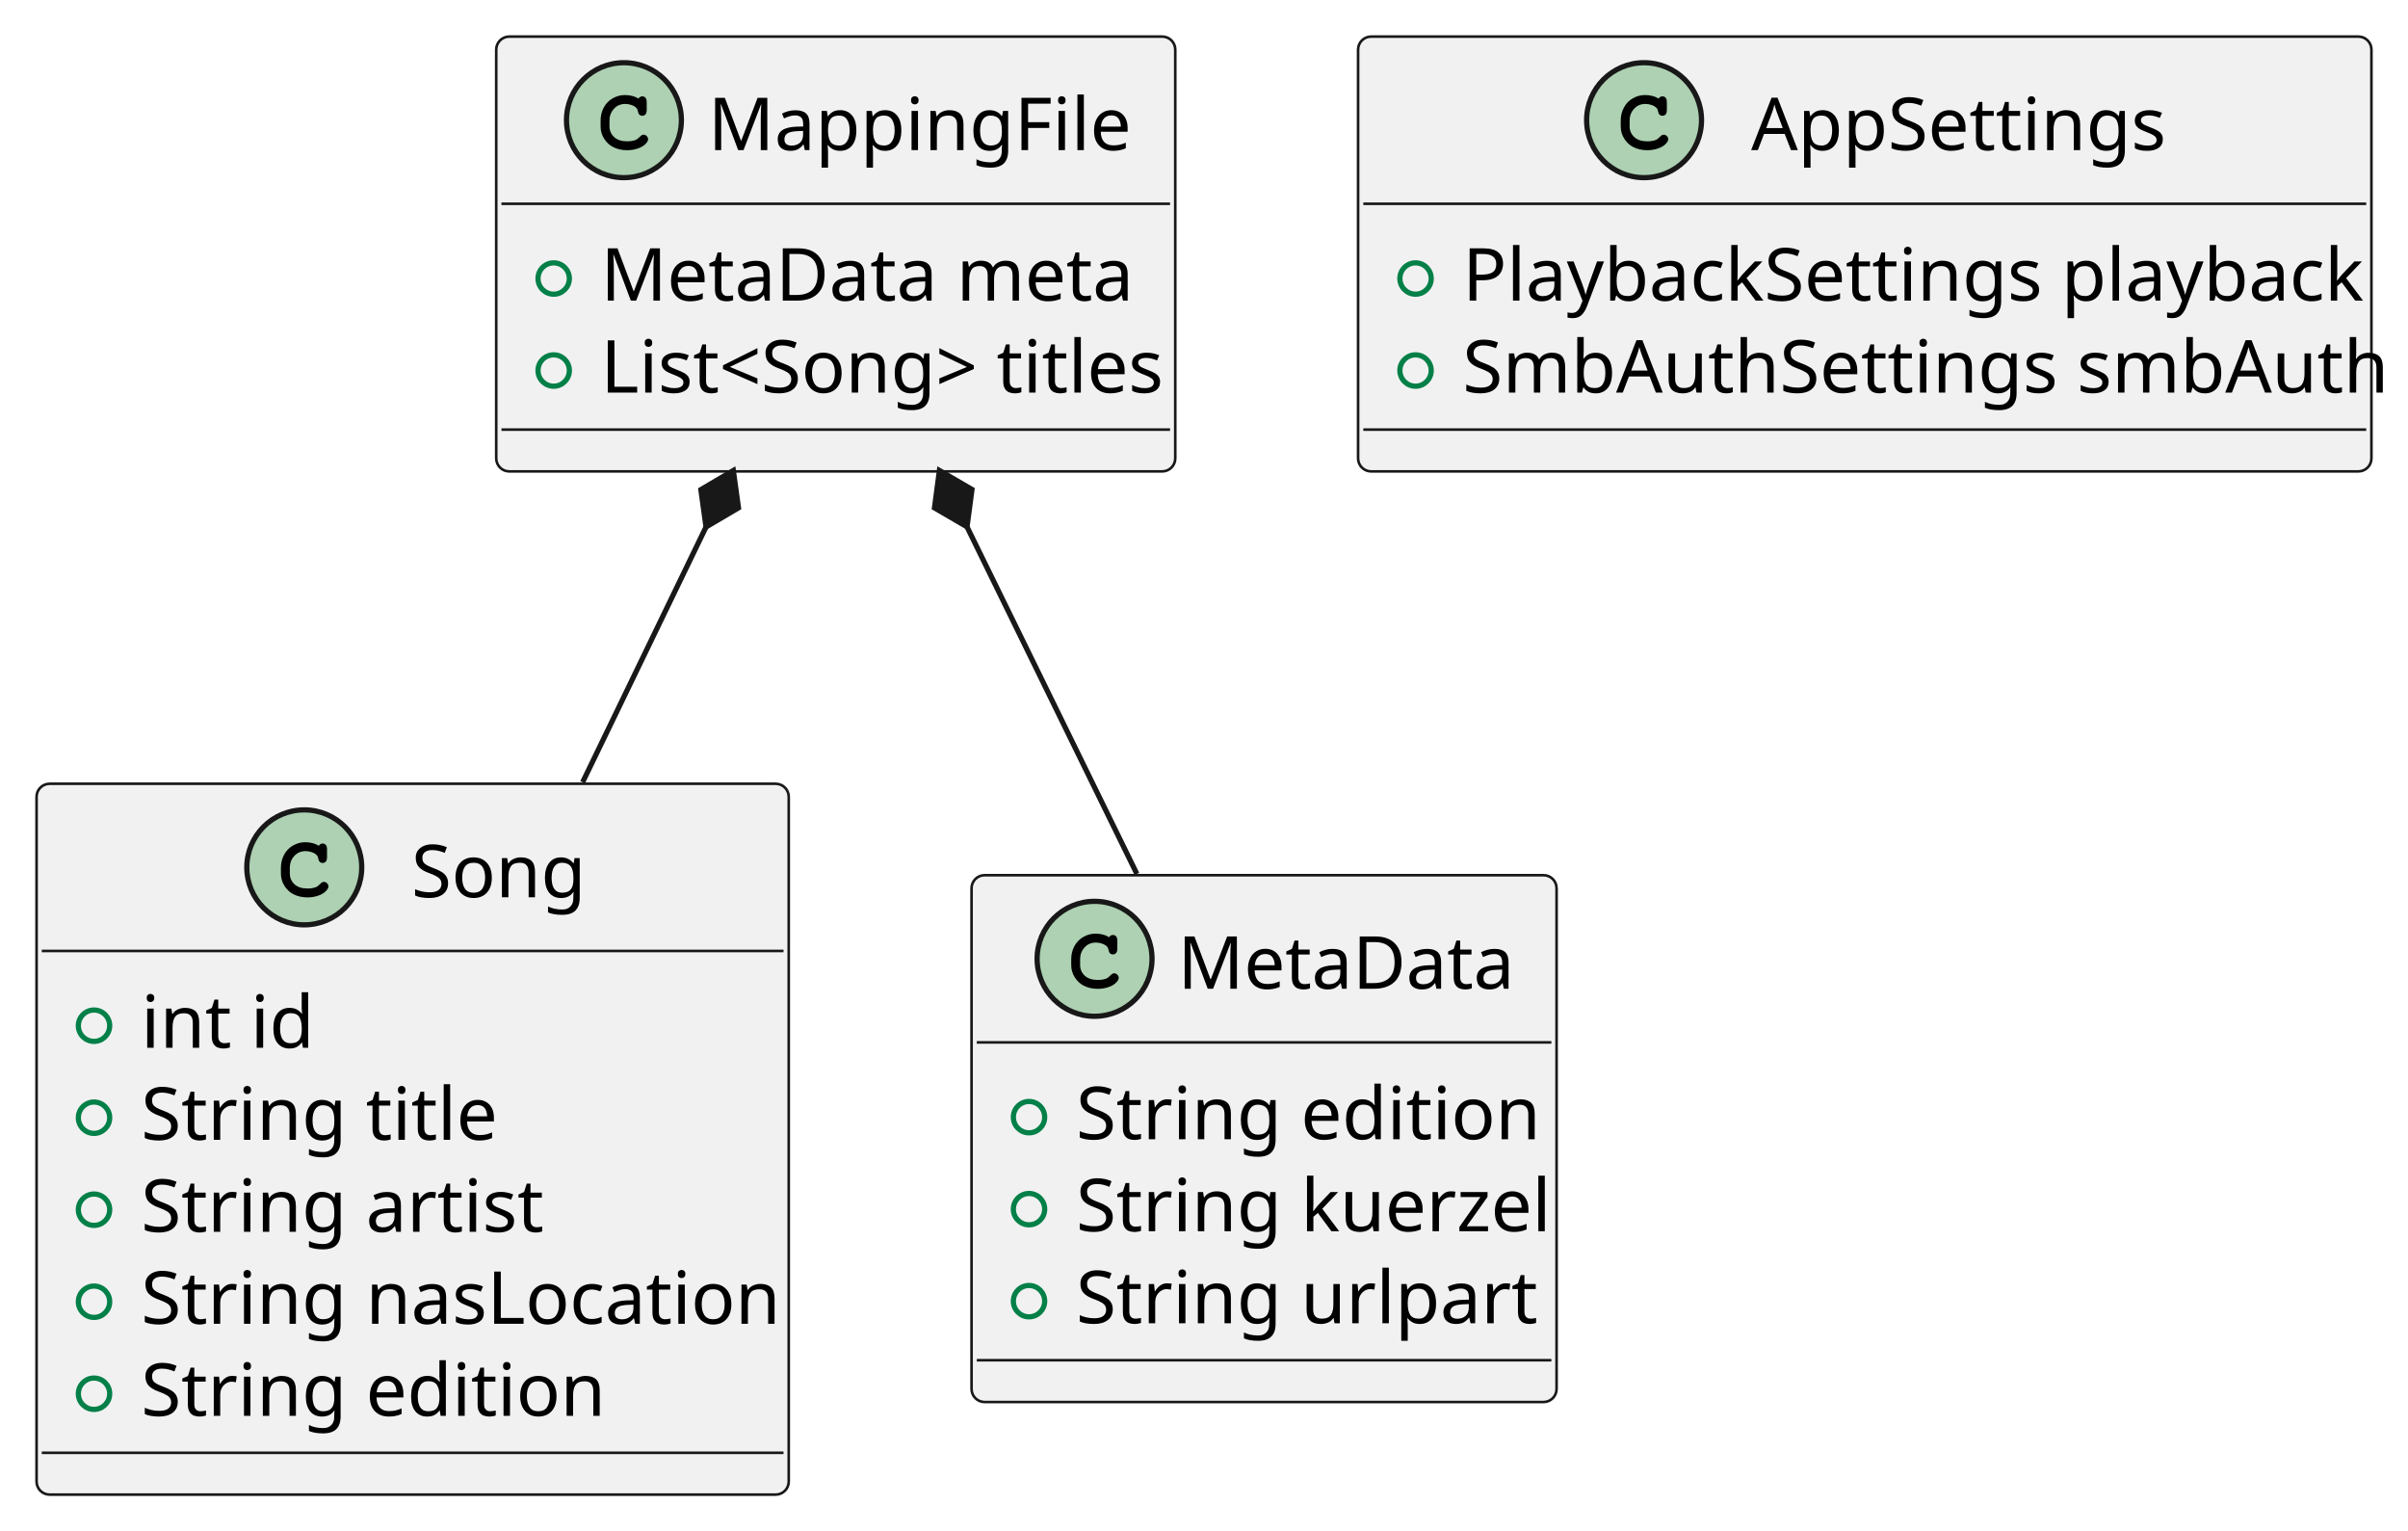
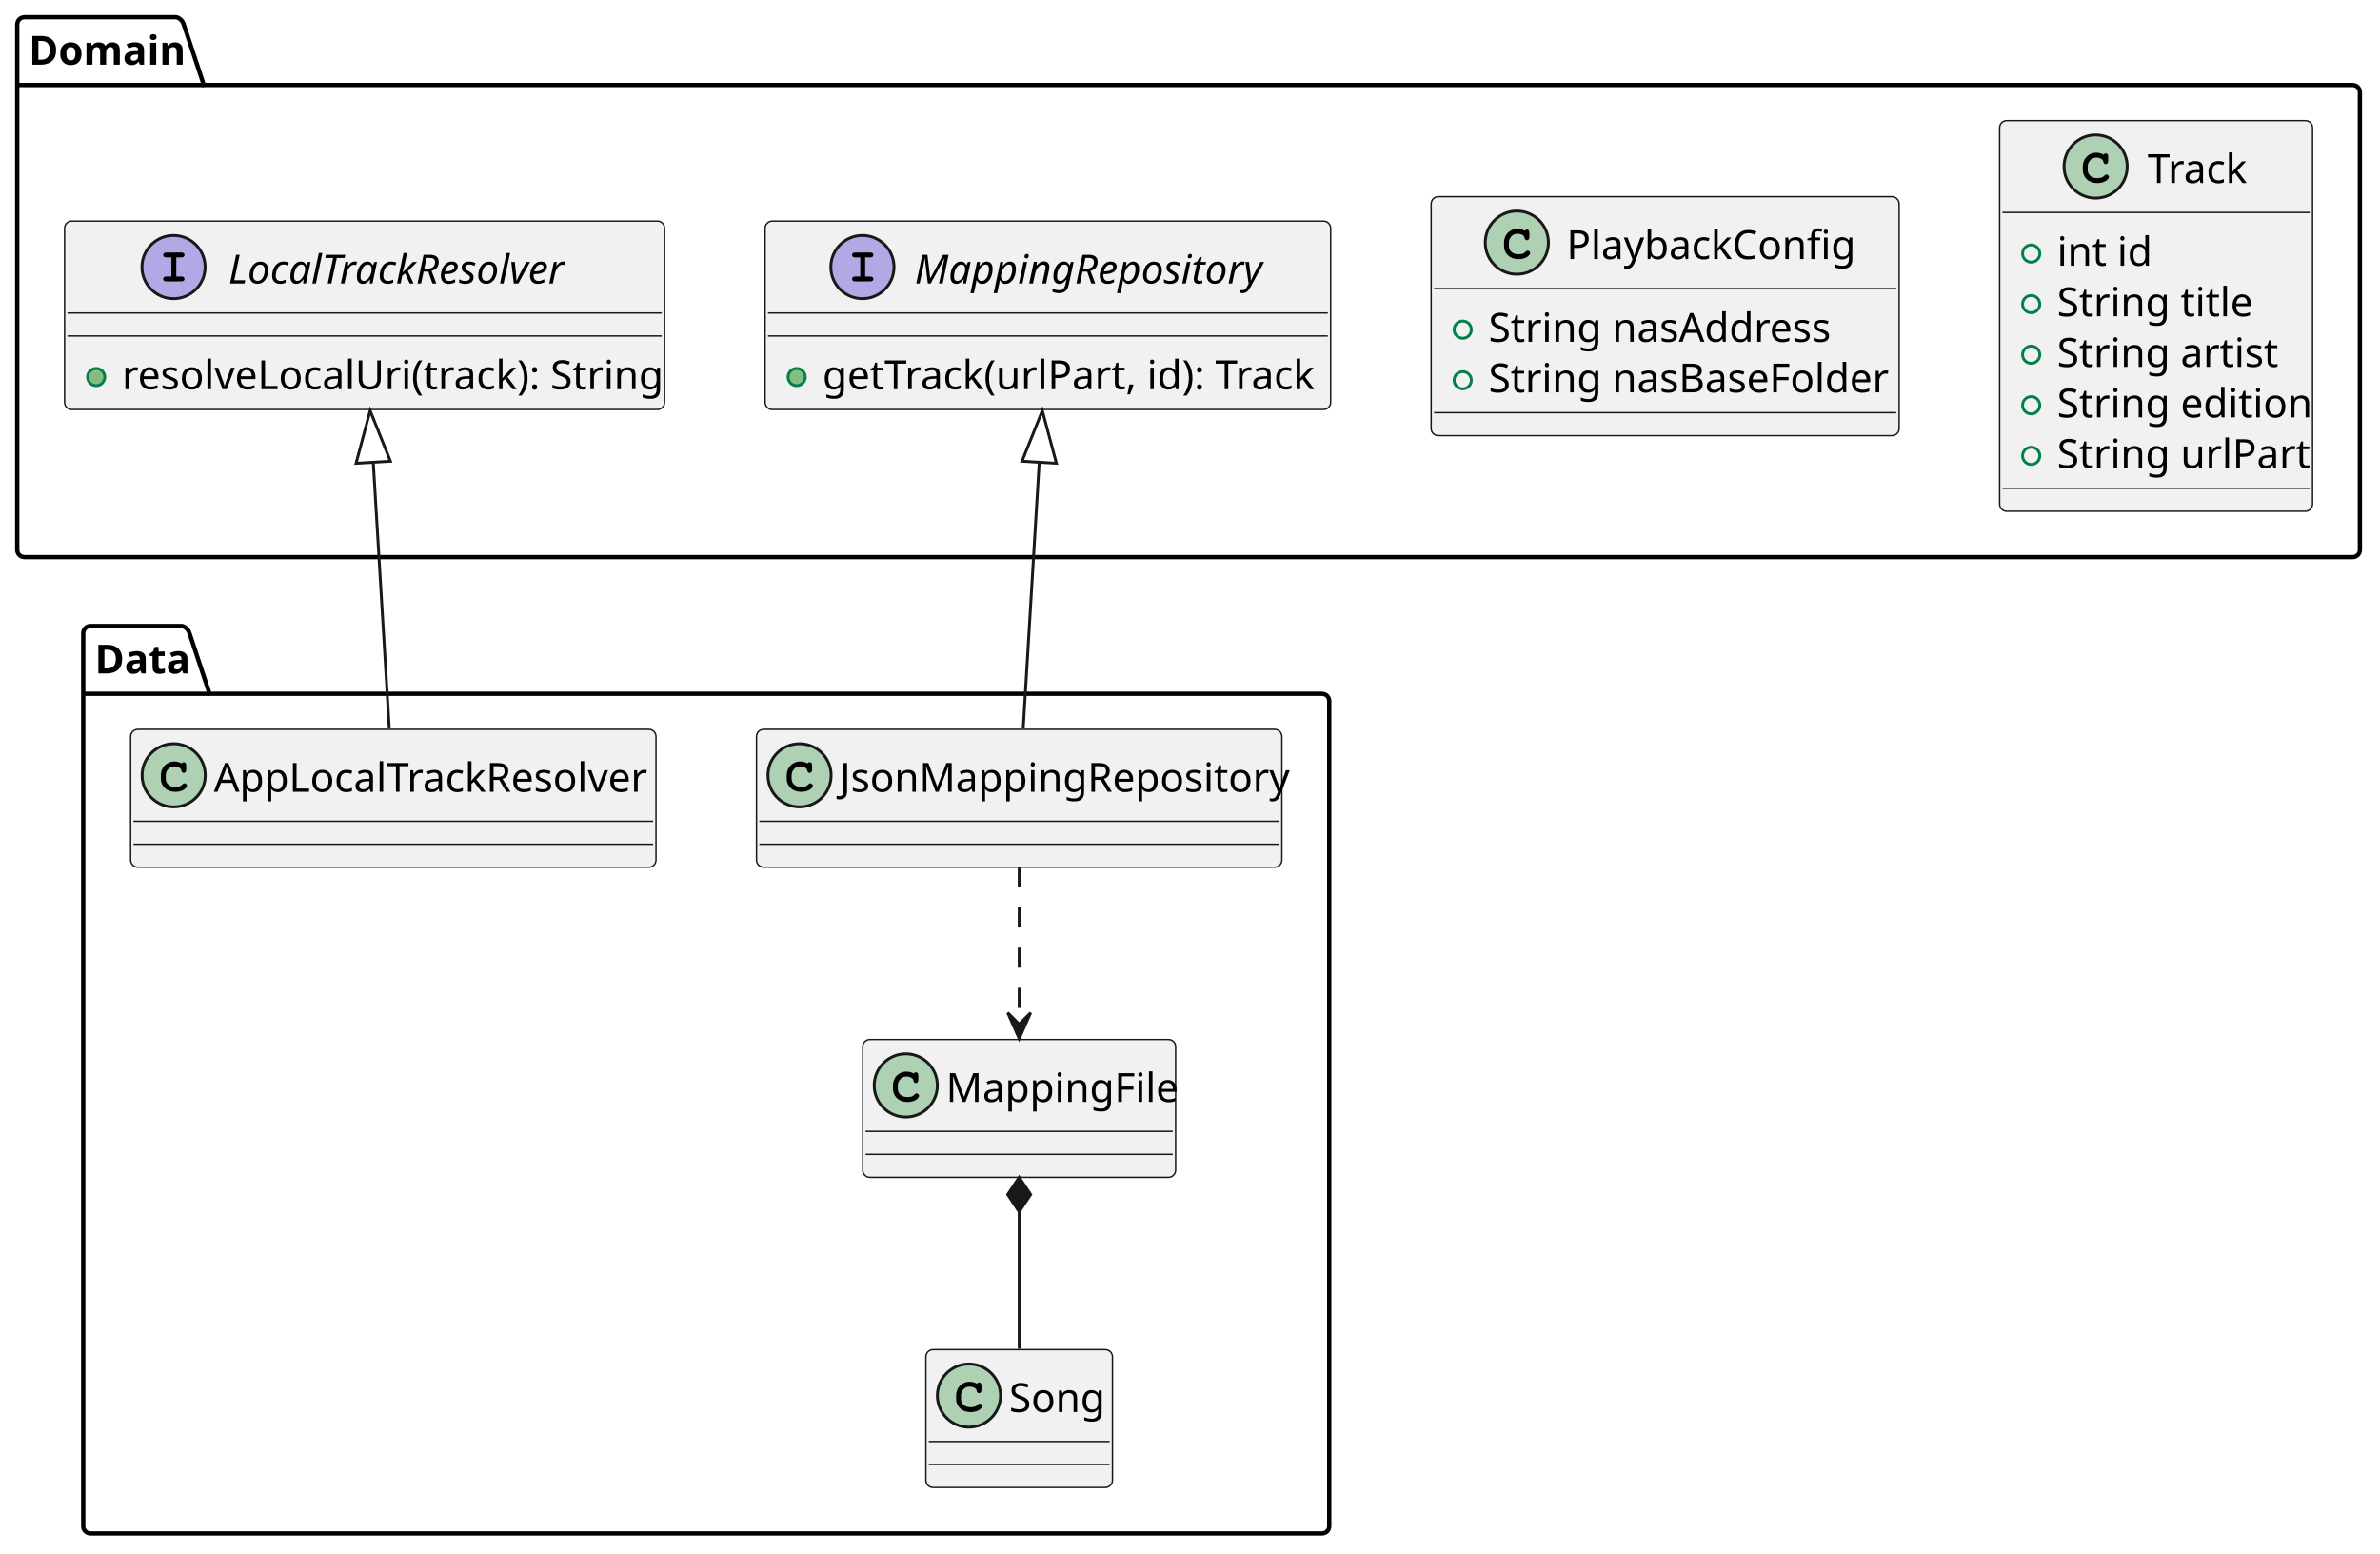
- <svg xmlns="http://www.w3.org/2000/svg" contentStyleType="text/css" height="293px" preserveAspectRatio="none" style="width:461px;height:293px;background:#FFFFFF;" version="1.1" viewBox="0 0 461 293" width="461px" zoomAndPan="magnify">
+ <svg xmlns="http://www.w3.org/2000/svg" contentStyleType="text/css" height="541px" preserveAspectRatio="none" style="width:829px;height:541px;background:#FFFFFF;" version="1.1" viewBox="0 0 829 541" width="829px" zoomAndPan="magnify">
  <defs />
  <g>
-     <g id="elem_Song">
-       <rect codeLine="1" fill="#F1F1F1" height="136.047" id="Song" rx="2.5" ry="2.5" style="stroke:#181818;stroke-width:0.5;" width="144" x="7" y="150" />
-       <ellipse cx="58.25" cy="166" fill="#ADD1B2" rx="11" ry="11" style="stroke:#181818;stroke-width:1.0;" />
-       <path d="M61.016,161.875 Q61.172,161.656 61.359,161.547 Q61.547,161.438 61.766,161.438 Q62.141,161.438 62.375,161.703 Q62.609,161.953 62.609,162.562 L62.609,164.016 Q62.609,164.625 62.375,164.891 Q62.141,165.156 61.766,165.156 Q61.422,165.156 61.219,164.953 Q61.016,164.766 60.906,164.25 Q60.859,163.891 60.672,163.703 Q60.344,163.328 59.734,163.109 Q59.125,162.891 58.5,162.891 Q57.734,162.891 57.094,163.219 Q56.469,163.547 55.969,164.297 Q55.484,165.047 55.484,166.078 L55.484,167.172 Q55.484,168.406 56.375,169.234 Q57.266,170.047 58.859,170.047 Q59.797,170.047 60.453,169.797 Q60.844,169.641 61.266,169.203 Q61.531,168.938 61.672,168.859 Q61.828,168.781 62.031,168.781 Q62.359,168.781 62.609,169.047 Q62.875,169.297 62.875,169.641 Q62.875,169.984 62.531,170.391 Q62.031,170.969 61.234,171.297 Q60.156,171.75 58.859,171.75 Q57.344,171.75 56.141,171.125 Q55.156,170.625 54.469,169.562 Q53.781,168.484 53.781,167.203 L53.781,166.047 Q53.781,164.719 54.391,163.578 Q55.016,162.422 56.109,161.812 Q57.203,161.188 58.438,161.188 Q59.172,161.188 59.812,161.359 Q60.469,161.516 61.016,161.875 Z " fill="#000000" />
-       <text fill="#000000" font-family="sans-serif" font-size="14" lengthAdjust="spacing" textLength="33" x="78.75" y="171.728">Song</text>
-       <line style="stroke:#181818;stroke-width:0.5;" x1="8" x2="150" y1="182" y2="182" />
-       <ellipse cx="18" cy="196.305" fill="none" rx="3" ry="3" style="stroke:#038048;stroke-width:1.0;" />
-       <text fill="#000000" font-family="sans-serif" font-size="14" lengthAdjust="spacing" textLength="30" x="27" y="200.533">int id</text>
-       <ellipse cx="18" cy="213.914" fill="none" rx="3" ry="3" style="stroke:#038048;stroke-width:1.0;" />
-       <text fill="#000000" font-family="sans-serif" font-size="14" lengthAdjust="spacing" textLength="63" x="27" y="218.143">String title</text>
-       <ellipse cx="18" cy="231.523" fill="none" rx="3" ry="3" style="stroke:#038048;stroke-width:1.0;" />
-       <text fill="#000000" font-family="sans-serif" font-size="14" lengthAdjust="spacing" textLength="72" x="27" y="235.752">String artist</text>
-       <ellipse cx="18" cy="249.133" fill="none" rx="3" ry="3" style="stroke:#038048;stroke-width:1.0;" />
-       <text fill="#000000" font-family="sans-serif" font-size="14" lengthAdjust="spacing" textLength="118" x="27" y="253.361">String nasLocation</text>
-       <ellipse cx="18" cy="266.742" fill="none" rx="3" ry="3" style="stroke:#038048;stroke-width:1.0;" />
-       <text fill="#000000" font-family="sans-serif" font-size="14" lengthAdjust="spacing" textLength="83" x="27" y="270.971">String edition</text>
-       <line style="stroke:#181818;stroke-width:0.5;" x1="8" x2="150" y1="278.047" y2="278.047" />
+     <g id="cluster_Domain">
+       <path d="M8.5,6 L61.5,6 A3.75,3.75 0 0 1 64,8.5 L71,29.609 L819.5,29.609 A2.5,2.5 0 0 1 822,32.109 L822,191.5 A2.5,2.5 0 0 1 819.5,194 L8.5,194 A2.5,2.5 0 0 1 6,191.5 L6,8.5 A2.5,2.5 0 0 1 8.5,6 " fill="none" style="stroke:#000000;stroke-width:1.5;" />
+       <line style="stroke:#000000;stroke-width:1.5;" x1="6" x2="71" y1="29.609" y2="29.609" />
+       <text fill="#000000" font-family="sans-serif" font-size="14" font-weight="bold" lengthAdjust="spacing" textLength="52" x="10" y="22.533">Domain</text>
+     </g>
+     <g id="cluster_Data">
+       <path d="M31.5,218 L63.5,218 A3.75,3.75 0 0 1 66,220.5 L73,241.609 L460.5,241.609 A2.5,2.5 0 0 1 463,244.109 L463,531.5 A2.5,2.5 0 0 1 460.5,534 L31.5,534 A2.5,2.5 0 0 1 29,531.5 L29,220.5 A2.5,2.5 0 0 1 31.5,218 " fill="none" style="stroke:#000000;stroke-width:1.5;" />
+       <line style="stroke:#000000;stroke-width:1.5;" x1="29" x2="73" y1="241.609" y2="241.609" />
+       <text fill="#000000" font-family="sans-serif" font-size="14" font-weight="bold" lengthAdjust="spacing" textLength="31" x="33" y="234.533">Data</text>
+     </g>
+     <g id="elem_Track">
+       <rect codeLine="2" fill="#F1F1F1" height="136.047" id="Track" rx="2.5" ry="2.5" style="stroke:#181818;stroke-width:0.5;" width="109" x="696.5" y="42" />
+       <ellipse cx="729.95" cy="58" fill="#ADD1B2" rx="11" ry="11" style="stroke:#181818;stroke-width:1.0;" />
+       <path d="M732.716,53.875 Q732.872,53.656 733.059,53.547 Q733.247,53.438 733.466,53.438 Q733.841,53.438 734.075,53.703 Q734.309,53.953 734.309,54.562 L734.309,56.016 Q734.309,56.625 734.075,56.891 Q733.841,57.156 733.466,57.156 Q733.122,57.156 732.919,56.953 Q732.716,56.766 732.606,56.25 Q732.559,55.891 732.372,55.703 Q732.044,55.328 731.434,55.109 Q730.825,54.891 730.2,54.891 Q729.434,54.891 728.794,55.219 Q728.169,55.547 727.669,56.297 Q727.184,57.047 727.184,58.078 L727.184,59.172 Q727.184,60.406 728.075,61.234 Q728.966,62.047 730.559,62.047 Q731.497,62.047 732.153,61.797 Q732.544,61.641 732.966,61.203 Q733.231,60.938 733.372,60.859 Q733.528,60.781 733.731,60.781 Q734.059,60.781 734.309,61.047 Q734.575,61.297 734.575,61.641 Q734.575,61.984 734.231,62.391 Q733.731,62.969 732.934,63.297 Q731.856,63.75 730.559,63.75 Q729.044,63.75 727.841,63.125 Q726.856,62.625 726.169,61.562 Q725.481,60.484 725.481,59.203 L725.481,58.047 Q725.481,56.719 726.091,55.578 Q726.716,54.422 727.809,53.812 Q728.903,53.188 730.138,53.188 Q730.872,53.188 731.513,53.359 Q732.169,53.516 732.716,53.875 Z " fill="#000000" />
+       <text fill="#000000" font-family="sans-serif" font-size="14" lengthAdjust="spacing" textLength="36" x="748.05" y="63.728">Track</text>
+       <line style="stroke:#181818;stroke-width:0.5;" x1="697.5" x2="804.5" y1="74" y2="74" />
+       <ellipse cx="707.5" cy="88.305" fill="none" rx="3" ry="3" style="stroke:#038048;stroke-width:1.0;" />
+       <text fill="#000000" font-family="sans-serif" font-size="14" lengthAdjust="spacing" textLength="30" x="716.5" y="92.533">int id</text>
+       <ellipse cx="707.5" cy="105.914" fill="none" rx="3" ry="3" style="stroke:#038048;stroke-width:1.0;" />
+       <text fill="#000000" font-family="sans-serif" font-size="14" lengthAdjust="spacing" textLength="63" x="716.5" y="110.143">String title</text>
+       <ellipse cx="707.5" cy="123.523" fill="none" rx="3" ry="3" style="stroke:#038048;stroke-width:1.0;" />
+       <text fill="#000000" font-family="sans-serif" font-size="14" lengthAdjust="spacing" textLength="72" x="716.5" y="127.752">String artist</text>
+       <ellipse cx="707.5" cy="141.133" fill="none" rx="3" ry="3" style="stroke:#038048;stroke-width:1.0;" />
+       <text fill="#000000" font-family="sans-serif" font-size="14" lengthAdjust="spacing" textLength="83" x="716.5" y="145.361">String edition</text>
+       <ellipse cx="707.5" cy="158.742" fill="none" rx="3" ry="3" style="stroke:#038048;stroke-width:1.0;" />
+       <text fill="#000000" font-family="sans-serif" font-size="14" lengthAdjust="spacing" textLength="83" x="716.5" y="162.971">String urlPart</text>
+       <line style="stroke:#181818;stroke-width:0.5;" x1="697.5" x2="804.5" y1="170.047" y2="170.047" />
+     </g>
+     <g id="elem_PlaybackConfig">
+       <rect codeLine="10" fill="#F1F1F1" height="83.219" id="PlaybackConfig" rx="2.5" ry="2.5" style="stroke:#181818;stroke-width:0.5;" width="163" x="498.5" y="68.5" />
+       <ellipse cx="528.35" cy="84.5" fill="#ADD1B2" rx="11" ry="11" style="stroke:#181818;stroke-width:1.0;" />
+       <path d="M531.116,80.375 Q531.272,80.156 531.459,80.047 Q531.647,79.938 531.866,79.938 Q532.241,79.938 532.475,80.203 Q532.709,80.453 532.709,81.062 L532.709,82.516 Q532.709,83.125 532.475,83.391 Q532.241,83.656 531.866,83.656 Q531.522,83.656 531.319,83.453 Q531.116,83.266 531.006,82.75 Q530.959,82.391 530.772,82.203 Q530.444,81.828 529.834,81.609 Q529.225,81.391 528.6,81.391 Q527.834,81.391 527.194,81.719 Q526.569,82.047 526.069,82.797 Q525.584,83.547 525.584,84.578 L525.584,85.672 Q525.584,86.906 526.475,87.734 Q527.366,88.547 528.959,88.547 Q529.897,88.547 530.553,88.297 Q530.944,88.141 531.366,87.703 Q531.631,87.438 531.772,87.359 Q531.928,87.281 532.131,87.281 Q532.459,87.281 532.709,87.547 Q532.975,87.797 532.975,88.141 Q532.975,88.484 532.631,88.891 Q532.131,89.469 531.334,89.797 Q530.256,90.25 528.959,90.25 Q527.444,90.25 526.241,89.625 Q525.256,89.125 524.569,88.062 Q523.881,86.984 523.881,85.703 L523.881,84.547 Q523.881,83.219 524.491,82.078 Q525.116,80.922 526.209,80.312 Q527.303,79.688 528.538,79.688 Q529.272,79.688 529.913,79.859 Q530.569,80.016 531.116,80.375 Z " fill="#000000" />
+       <text fill="#000000" font-family="sans-serif" font-size="14" lengthAdjust="spacing" textLength="98" x="545.65" y="90.228">PlaybackConfig</text>
+       <line style="stroke:#181818;stroke-width:0.5;" x1="499.5" x2="660.5" y1="100.5" y2="100.5" />
+       <ellipse cx="509.5" cy="114.805" fill="none" rx="3" ry="3" style="stroke:#038048;stroke-width:1.0;" />
+       <text fill="#000000" font-family="sans-serif" font-size="14" lengthAdjust="spacing" textLength="116" x="518.5" y="119.033">String nasAddress</text>
+       <ellipse cx="509.5" cy="132.414" fill="none" rx="3" ry="3" style="stroke:#038048;stroke-width:1.0;" />
+       <text fill="#000000" font-family="sans-serif" font-size="14" lengthAdjust="spacing" textLength="137" x="518.5" y="136.643">String nasBaseFolder</text>
+       <line style="stroke:#181818;stroke-width:0.5;" x1="499.5" x2="660.5" y1="143.719" y2="143.719" />
+     </g>
+     <g id="elem_MappingRepository">
+       <rect codeLine="15" fill="#F1F1F1" height="65.609" id="MappingRepository" rx="2.5" ry="2.5" style="stroke:#181818;stroke-width:0.5;" width="197" x="266.5" y="77" />
+       <ellipse cx="300.4" cy="93" fill="#B4A7E5" rx="11" ry="11" style="stroke:#181818;stroke-width:1.0;" />
+       <path d="M301.353,89.641 L301.353,96.297 L303.072,96.297 Q303.681,96.297 303.947,96.531 Q304.212,96.766 304.212,97.156 Q304.212,97.531 303.947,97.766 Q303.681,98 303.072,98 L297.931,98 Q297.322,98 297.056,97.766 Q296.791,97.531 296.791,97.141 Q296.791,96.766 297.056,96.531 Q297.322,96.297 297.931,96.297 L299.65,96.297 L299.65,89.641 L297.931,89.641 Q297.322,89.641 297.056,89.406 Q296.791,89.172 296.791,88.781 Q296.791,88.406 297.056,88.172 Q297.322,87.938 297.931,87.938 L303.072,87.938 Q303.681,87.938 303.947,88.172 Q304.212,88.406 304.212,88.781 Q304.212,89.172 303.947,89.406 Q303.681,89.641 303.072,89.641 L301.353,89.641 Z " fill="#000000" />
+       <text fill="#000000" font-family="sans-serif" font-size="14" font-style="italic" lengthAdjust="spacing" textLength="123" x="318.6" y="98.728">MappingRepository</text>
+       <line style="stroke:#181818;stroke-width:0.5;" x1="267.5" x2="462.5" y1="109" y2="109" />
+       <line style="stroke:#181818;stroke-width:0.5;" x1="267.5" x2="462.5" y1="117" y2="117" />
+       <ellipse cx="277.5" cy="131.305" fill="#84BE84" rx="3" ry="3" style="stroke:#038048;stroke-width:1.0;" />
+       <text fill="#000000" font-family="sans-serif" font-size="14" lengthAdjust="spacing" textLength="171" x="286.5" y="135.533">getTrack(urlPart, id): Track</text>
+     </g>
+     <g id="elem_LocalTrackResolver">
+       <rect codeLine="19" fill="#F1F1F1" height="65.609" id="LocalTrackResolver" rx="2.5" ry="2.5" style="stroke:#181818;stroke-width:0.5;" width="209" x="22.5" y="77" />
+       <ellipse cx="60.45" cy="93" fill="#B4A7E5" rx="11" ry="11" style="stroke:#181818;stroke-width:1.0;" />
+       <path d="M61.403,89.641 L61.403,96.297 L63.122,96.297 Q63.731,96.297 63.997,96.531 Q64.263,96.766 64.263,97.156 Q64.263,97.531 63.997,97.766 Q63.731,98 63.122,98 L57.981,98 Q57.372,98 57.106,97.766 Q56.841,97.531 56.841,97.141 Q56.841,96.766 57.106,96.531 Q57.372,96.297 57.981,96.297 L59.7,96.297 L59.7,89.641 L57.981,89.641 Q57.372,89.641 57.106,89.406 Q56.841,89.172 56.841,88.781 Q56.841,88.406 57.106,88.172 Q57.372,87.938 57.981,87.938 L63.122,87.938 Q63.731,87.938 63.997,88.172 Q64.263,88.406 64.263,88.781 Q64.263,89.172 63.997,89.406 Q63.731,89.641 63.122,89.641 L61.403,89.641 Z " fill="#000000" />
+       <text fill="#000000" font-family="sans-serif" font-size="14" font-style="italic" lengthAdjust="spacing" textLength="126" x="79.55" y="98.728">LocalTrackResolver</text>
+       <line style="stroke:#181818;stroke-width:0.5;" x1="23.5" x2="230.5" y1="109" y2="109" />
+       <line style="stroke:#181818;stroke-width:0.5;" x1="23.5" x2="230.5" y1="117" y2="117" />
+       <ellipse cx="33.5" cy="131.305" fill="#84BE84" rx="3" ry="3" style="stroke:#038048;stroke-width:1.0;" />
+       <text fill="#000000" font-family="sans-serif" font-size="14" lengthAdjust="spacing" textLength="183" x="42.5" y="135.533">resolveLocalUri(track): String</text>
+     </g>
+     <g id="elem_JsonMappingRepository">
+       <rect codeLine="25" fill="#F1F1F1" height="48" id="JsonMappingRepository" rx="2.5" ry="2.5" style="stroke:#181818;stroke-width:0.5;" width="183" x="263.5" y="254" />
+       <ellipse cx="278.5" cy="270" fill="#ADD1B2" rx="11" ry="11" style="stroke:#181818;stroke-width:1.0;" />
+       <path d="M281.266,265.875 Q281.422,265.656 281.609,265.547 Q281.797,265.438 282.016,265.438 Q282.391,265.438 282.625,265.703 Q282.859,265.953 282.859,266.562 L282.859,268.016 Q282.859,268.625 282.625,268.891 Q282.391,269.156 282.016,269.156 Q281.672,269.156 281.469,268.953 Q281.266,268.766 281.156,268.25 Q281.109,267.891 280.922,267.703 Q280.594,267.328 279.984,267.109 Q279.375,266.891 278.75,266.891 Q277.984,266.891 277.344,267.219 Q276.719,267.547 276.219,268.297 Q275.734,269.047 275.734,270.078 L275.734,271.172 Q275.734,272.406 276.625,273.234 Q277.516,274.047 279.109,274.047 Q280.047,274.047 280.703,273.797 Q281.094,273.641 281.516,273.203 Q281.781,272.938 281.922,272.859 Q282.078,272.781 282.281,272.781 Q282.609,272.781 282.859,273.047 Q283.125,273.297 283.125,273.641 Q283.125,273.984 282.781,274.391 Q282.281,274.969 281.484,275.297 Q280.406,275.75 279.109,275.75 Q277.594,275.75 276.391,275.125 Q275.406,274.625 274.719,273.562 Q274.031,272.484 274.031,271.203 L274.031,270.047 Q274.031,268.719 274.641,267.578 Q275.266,266.422 276.359,265.812 Q277.453,265.188 278.688,265.188 Q279.422,265.188 280.062,265.359 Q280.719,265.516 281.266,265.875 Z " fill="#000000" />
+       <text fill="#000000" font-family="sans-serif" font-size="14" lengthAdjust="spacing" textLength="151" x="292.5" y="275.728">JsonMappingRepository</text>
+       <line style="stroke:#181818;stroke-width:0.5;" x1="264.5" x2="445.5" y1="286" y2="286" />
+       <line style="stroke:#181818;stroke-width:0.5;" x1="264.5" x2="445.5" y1="294" y2="294" />
+     </g>
+     <g id="elem_AppLocalTrackResolver">
+       <rect codeLine="26" fill="#F1F1F1" height="48" id="AppLocalTrackResolver" rx="2.5" ry="2.5" style="stroke:#181818;stroke-width:0.5;" width="183" x="45.5" y="254" />
+       <ellipse cx="60.5" cy="270" fill="#ADD1B2" rx="11" ry="11" style="stroke:#181818;stroke-width:1.0;" />
+       <path d="M63.266,265.875 Q63.422,265.656 63.609,265.547 Q63.797,265.438 64.016,265.438 Q64.391,265.438 64.625,265.703 Q64.859,265.953 64.859,266.562 L64.859,268.016 Q64.859,268.625 64.625,268.891 Q64.391,269.156 64.016,269.156 Q63.672,269.156 63.469,268.953 Q63.266,268.766 63.156,268.25 Q63.109,267.891 62.922,267.703 Q62.594,267.328 61.984,267.109 Q61.375,266.891 60.75,266.891 Q59.984,266.891 59.344,267.219 Q58.719,267.547 58.219,268.297 Q57.734,269.047 57.734,270.078 L57.734,271.172 Q57.734,272.406 58.625,273.234 Q59.516,274.047 61.109,274.047 Q62.047,274.047 62.703,273.797 Q63.094,273.641 63.516,273.203 Q63.781,272.938 63.922,272.859 Q64.078,272.781 64.281,272.781 Q64.609,272.781 64.859,273.047 Q65.125,273.297 65.125,273.641 Q65.125,273.984 64.781,274.391 Q64.281,274.969 63.484,275.297 Q62.406,275.75 61.109,275.75 Q59.594,275.75 58.391,275.125 Q57.406,274.625 56.719,273.562 Q56.031,272.484 56.031,271.203 L56.031,270.047 Q56.031,268.719 56.641,267.578 Q57.266,266.422 58.359,265.812 Q59.453,265.188 60.688,265.188 Q61.422,265.188 62.062,265.359 Q62.719,265.516 63.266,265.875 Z " fill="#000000" />
+       <text fill="#000000" font-family="sans-serif" font-size="14" lengthAdjust="spacing" textLength="151" x="74.5" y="275.728">AppLocalTrackResolver</text>
+       <line style="stroke:#181818;stroke-width:0.5;" x1="46.5" x2="227.5" y1="286" y2="286" />
+       <line style="stroke:#181818;stroke-width:0.5;" x1="46.5" x2="227.5" y1="294" y2="294" />
    </g>
    <g id="elem_MappingFile">
-       <rect codeLine="9" fill="#F1F1F1" height="83.219" id="MappingFile" rx="2.5" ry="2.5" style="stroke:#181818;stroke-width:0.5;" width="130" x="95" y="7" />
-       <ellipse cx="119.45" cy="23" fill="#ADD1B2" rx="11" ry="11" style="stroke:#181818;stroke-width:1.0;" />
-       <path d="M122.216,18.875 Q122.372,18.656 122.559,18.547 Q122.747,18.438 122.966,18.438 Q123.341,18.438 123.575,18.703 Q123.809,18.953 123.809,19.562 L123.809,21.016 Q123.809,21.625 123.575,21.891 Q123.341,22.156 122.966,22.156 Q122.622,22.156 122.419,21.953 Q122.216,21.766 122.106,21.25 Q122.059,20.891 121.872,20.703 Q121.544,20.328 120.934,20.109 Q120.325,19.891 119.7,19.891 Q118.934,19.891 118.294,20.219 Q117.669,20.547 117.169,21.297 Q116.684,22.047 116.684,23.078 L116.684,24.172 Q116.684,25.406 117.575,26.234 Q118.466,27.047 120.059,27.047 Q120.997,27.047 121.653,26.797 Q122.044,26.641 122.466,26.203 Q122.731,25.938 122.872,25.859 Q123.028,25.781 123.231,25.781 Q123.559,25.781 123.809,26.047 Q124.075,26.297 124.075,26.641 Q124.075,26.984 123.731,27.391 Q123.231,27.969 122.434,28.297 Q121.356,28.75 120.059,28.75 Q118.544,28.75 117.341,28.125 Q116.356,27.625 115.669,26.562 Q114.981,25.484 114.981,24.203 L114.981,23.047 Q114.981,21.719 115.591,20.578 Q116.216,19.422 117.309,18.812 Q118.403,18.188 119.638,18.188 Q120.372,18.188 121.013,18.359 Q121.669,18.516 122.216,18.875 Z " fill="#000000" />
-       <text fill="#000000" font-family="sans-serif" font-size="14" lengthAdjust="spacing" textLength="77" x="135.55" y="28.729">MappingFile</text>
-       <line style="stroke:#181818;stroke-width:0.5;" x1="96" x2="224" y1="39" y2="39" />
-       <ellipse cx="106" cy="53.305" fill="none" rx="3" ry="3" style="stroke:#038048;stroke-width:1.0;" />
-       <text fill="#000000" font-family="sans-serif" font-size="14" lengthAdjust="spacing" textLength="96" x="115" y="57.533">MetaData meta</text>
-       <ellipse cx="106" cy="70.914" fill="none" rx="3" ry="3" style="stroke:#038048;stroke-width:1.0;" />
-       <text fill="#000000" font-family="sans-serif" font-size="14" lengthAdjust="spacing" textLength="104" x="115" y="75.143">List&lt;Song&gt; titles</text>
-       <line style="stroke:#181818;stroke-width:0.5;" x1="96" x2="224" y1="82.219" y2="82.219" />
+       <rect codeLine="27" fill="#F1F1F1" height="48" id="MappingFile" rx="2.5" ry="2.5" style="stroke:#181818;stroke-width:0.5;" width="109" x="300.5" y="362" />
+       <ellipse cx="315.5" cy="378" fill="#ADD1B2" rx="11" ry="11" style="stroke:#181818;stroke-width:1.0;" />
+       <path d="M318.266,373.875 Q318.422,373.656 318.609,373.547 Q318.797,373.438 319.016,373.438 Q319.391,373.438 319.625,373.703 Q319.859,373.953 319.859,374.562 L319.859,376.016 Q319.859,376.625 319.625,376.891 Q319.391,377.156 319.016,377.156 Q318.672,377.156 318.469,376.953 Q318.266,376.766 318.156,376.25 Q318.109,375.891 317.922,375.703 Q317.594,375.328 316.984,375.109 Q316.375,374.891 315.75,374.891 Q314.984,374.891 314.344,375.219 Q313.719,375.547 313.219,376.297 Q312.734,377.047 312.734,378.078 L312.734,379.172 Q312.734,380.406 313.625,381.234 Q314.516,382.047 316.109,382.047 Q317.047,382.047 317.703,381.797 Q318.094,381.641 318.516,381.203 Q318.781,380.938 318.922,380.859 Q319.078,380.781 319.281,380.781 Q319.609,380.781 319.859,381.047 Q320.125,381.297 320.125,381.641 Q320.125,381.984 319.781,382.391 Q319.281,382.969 318.484,383.297 Q317.406,383.75 316.109,383.75 Q314.594,383.75 313.391,383.125 Q312.406,382.625 311.719,381.562 Q311.031,380.484 311.031,379.203 L311.031,378.047 Q311.031,376.719 311.641,375.578 Q312.266,374.422 313.359,373.812 Q314.453,373.188 315.688,373.188 Q316.422,373.188 317.062,373.359 Q317.719,373.516 318.266,373.875 Z " fill="#000000" />
+       <text fill="#000000" font-family="sans-serif" font-size="14" lengthAdjust="spacing" textLength="77" x="329.5" y="383.728">MappingFile</text>
+       <line style="stroke:#181818;stroke-width:0.5;" x1="301.5" x2="408.5" y1="394" y2="394" />
+       <line style="stroke:#181818;stroke-width:0.5;" x1="301.5" x2="408.5" y1="402" y2="402" />
    </g>
-     <g id="elem_MetaData">
-       <rect codeLine="14" fill="#F1F1F1" height="100.828" id="MetaData" rx="2.5" ry="2.5" style="stroke:#181818;stroke-width:0.5;" width="112" x="186" y="167.5" />
-       <ellipse cx="209.55" cy="183.5" fill="#ADD1B2" rx="11" ry="11" style="stroke:#181818;stroke-width:1.0;" />
-       <path d="M212.316,179.375 Q212.472,179.156 212.659,179.047 Q212.847,178.938 213.066,178.938 Q213.441,178.938 213.675,179.203 Q213.909,179.453 213.909,180.062 L213.909,181.516 Q213.909,182.125 213.675,182.391 Q213.441,182.656 213.066,182.656 Q212.722,182.656 212.519,182.453 Q212.316,182.266 212.206,181.75 Q212.159,181.391 211.972,181.203 Q211.644,180.828 211.034,180.609 Q210.425,180.391 209.8,180.391 Q209.034,180.391 208.394,180.719 Q207.769,181.047 207.269,181.797 Q206.784,182.547 206.784,183.578 L206.784,184.672 Q206.784,185.906 207.675,186.734 Q208.566,187.547 210.159,187.547 Q211.097,187.547 211.753,187.297 Q212.144,187.141 212.566,186.703 Q212.831,186.438 212.972,186.359 Q213.128,186.281 213.331,186.281 Q213.659,186.281 213.909,186.547 Q214.175,186.797 214.175,187.141 Q214.175,187.484 213.831,187.891 Q213.331,188.469 212.534,188.797 Q211.456,189.25 210.159,189.25 Q208.644,189.25 207.441,188.625 Q206.456,188.125 205.769,187.062 Q205.081,185.984 205.081,184.703 L205.081,183.547 Q205.081,182.219 205.691,181.078 Q206.316,179.922 207.409,179.312 Q208.503,178.688 209.738,178.688 Q210.472,178.688 211.113,178.859 Q211.769,179.016 212.316,179.375 Z " fill="#000000" />
-       <text fill="#000000" font-family="sans-serif" font-size="14" lengthAdjust="spacing" textLength="61" x="225.45" y="189.228">MetaData</text>
-       <line style="stroke:#181818;stroke-width:0.5;" x1="187" x2="297" y1="199.5" y2="199.5" />
-       <ellipse cx="197" cy="213.805" fill="none" rx="3" ry="3" style="stroke:#038048;stroke-width:1.0;" />
-       <text fill="#000000" font-family="sans-serif" font-size="14" lengthAdjust="spacing" textLength="83" x="206" y="218.033">String edition</text>
-       <ellipse cx="197" cy="231.414" fill="none" rx="3" ry="3" style="stroke:#038048;stroke-width:1.0;" />
-       <text fill="#000000" font-family="sans-serif" font-size="14" lengthAdjust="spacing" textLength="86" x="206" y="235.643">String kuerzel</text>
-       <ellipse cx="197" cy="249.023" fill="none" rx="3" ry="3" style="stroke:#038048;stroke-width:1.0;" />
-       <text fill="#000000" font-family="sans-serif" font-size="14" lengthAdjust="spacing" textLength="82" x="206" y="253.252">String urlpart</text>
-       <line style="stroke:#181818;stroke-width:0.5;" x1="187" x2="297" y1="260.328" y2="260.328" />
+     <g id="elem_Song">
+       <rect codeLine="28" fill="#F1F1F1" height="48" id="Song" rx="2.5" ry="2.5" style="stroke:#181818;stroke-width:0.5;" width="65" x="322.5" y="470" />
+       <ellipse cx="337.5" cy="486" fill="#ADD1B2" rx="11" ry="11" style="stroke:#181818;stroke-width:1.0;" />
+       <path d="M340.266,481.875 Q340.422,481.656 340.609,481.547 Q340.797,481.438 341.016,481.438 Q341.391,481.438 341.625,481.703 Q341.859,481.953 341.859,482.562 L341.859,484.016 Q341.859,484.625 341.625,484.891 Q341.391,485.156 341.016,485.156 Q340.672,485.156 340.469,484.953 Q340.266,484.766 340.156,484.25 Q340.109,483.891 339.922,483.703 Q339.594,483.328 338.984,483.109 Q338.375,482.891 337.75,482.891 Q336.984,482.891 336.344,483.219 Q335.719,483.547 335.219,484.297 Q334.734,485.047 334.734,486.078 L334.734,487.172 Q334.734,488.406 335.625,489.234 Q336.516,490.047 338.109,490.047 Q339.047,490.047 339.703,489.797 Q340.094,489.641 340.516,489.203 Q340.781,488.938 340.922,488.859 Q341.078,488.781 341.281,488.781 Q341.609,488.781 341.859,489.047 Q342.125,489.297 342.125,489.641 Q342.125,489.984 341.781,490.391 Q341.281,490.969 340.484,491.297 Q339.406,491.75 338.109,491.75 Q336.594,491.75 335.391,491.125 Q334.406,490.625 333.719,489.562 Q333.031,488.484 333.031,487.203 L333.031,486.047 Q333.031,484.719 333.641,483.578 Q334.266,482.422 335.359,481.812 Q336.453,481.188 337.688,481.188 Q338.422,481.188 339.062,481.359 Q339.719,481.516 340.266,481.875 Z " fill="#000000" />
+       <text fill="#000000" font-family="sans-serif" font-size="14" lengthAdjust="spacing" textLength="33" x="351.5" y="491.728">Song</text>
+       <line style="stroke:#181818;stroke-width:0.5;" x1="323.5" x2="386.5" y1="502" y2="502" />
+       <line style="stroke:#181818;stroke-width:0.5;" x1="323.5" x2="386.5" y1="510" y2="510" />
    </g>
-     <g id="elem_AppSettings">
-       <rect codeLine="20" fill="#F1F1F1" height="83.219" id="AppSettings" rx="2.5" ry="2.5" style="stroke:#181818;stroke-width:0.5;" width="194" x="260" y="7" />
-       <ellipse cx="314.75" cy="23" fill="#ADD1B2" rx="11" ry="11" style="stroke:#181818;stroke-width:1.0;" />
-       <path d="M317.516,18.875 Q317.672,18.656 317.859,18.547 Q318.047,18.438 318.266,18.438 Q318.641,18.438 318.875,18.703 Q319.109,18.953 319.109,19.562 L319.109,21.016 Q319.109,21.625 318.875,21.891 Q318.641,22.156 318.266,22.156 Q317.922,22.156 317.719,21.953 Q317.516,21.766 317.406,21.25 Q317.359,20.891 317.172,20.703 Q316.844,20.328 316.234,20.109 Q315.625,19.891 315,19.891 Q314.234,19.891 313.594,20.219 Q312.969,20.547 312.469,21.297 Q311.984,22.047 311.984,23.078 L311.984,24.172 Q311.984,25.406 312.875,26.234 Q313.766,27.047 315.359,27.047 Q316.297,27.047 316.953,26.797 Q317.344,26.641 317.766,26.203 Q318.031,25.938 318.172,25.859 Q318.328,25.781 318.531,25.781 Q318.859,25.781 319.109,26.047 Q319.375,26.297 319.375,26.641 Q319.375,26.984 319.031,27.391 Q318.531,27.969 317.734,28.297 Q316.656,28.75 315.359,28.75 Q313.844,28.75 312.641,28.125 Q311.656,27.625 310.969,26.562 Q310.281,25.484 310.281,24.203 L310.281,23.047 Q310.281,21.719 310.891,20.578 Q311.516,19.422 312.609,18.812 Q313.703,18.188 314.938,18.188 Q315.672,18.188 316.312,18.359 Q316.969,18.516 317.516,18.875 Z " fill="#000000" />
-       <text fill="#000000" font-family="sans-serif" font-size="14" lengthAdjust="spacing" textLength="76" x="335.25" y="28.729">AppSettings</text>
-       <line style="stroke:#181818;stroke-width:0.5;" x1="261" x2="453" y1="39" y2="39" />
-       <ellipse cx="271" cy="53.305" fill="none" rx="3" ry="3" style="stroke:#038048;stroke-width:1.0;" />
-       <text fill="#000000" font-family="sans-serif" font-size="14" lengthAdjust="spacing" textLength="168" x="280" y="57.533">PlaybackSettings playback</text>
-       <ellipse cx="271" cy="70.914" fill="none" rx="3" ry="3" style="stroke:#038048;stroke-width:1.0;" />
-       <text fill="#000000" font-family="sans-serif" font-size="14" lengthAdjust="spacing" textLength="167" x="280" y="75.143">SmbAuthSettings smbAuth</text>
-       <line style="stroke:#181818;stroke-width:0.5;" x1="261" x2="453" y1="82.219" y2="82.219" />
+     <g id="link_MappingRepository_JsonMappingRepository">
+       <path codeLine="31" d="M361.989,160.977 C360.039,193.387 358.15,224.76 356.41,253.66 " fill="none" id="MappingRepository-backto-JsonMappingRepository" style="stroke:#181818;stroke-width:1.0;" />
+       <polygon fill="none" points="363.07,143.01,356,160.617,367.978,161.338,363.07,143.01" style="stroke:#181818;stroke-width:1.0;" />
    </g>
-     <g id="link_MappingFile_MetaData">
-       <path codeLine="25" d="M185.129,100.826 C196.509,124.056 205.59,142.63 217.65,167.25 " fill="none" id="MappingFile-backto-MetaData" style="stroke:#181818;stroke-width:1.0;" />
-       <polygon fill="#181818" points="179.85,90.05,178.898,97.198,185.129,100.826,186.082,93.678,179.85,90.05" style="stroke:#181818;stroke-width:1.0;" />
+     <g id="link_LocalTrackResolver_AppLocalTrackResolver">
+       <path codeLine="32" d="M130.011,160.977 C131.961,193.387 133.85,224.76 135.59,253.66 " fill="none" id="LocalTrackResolver-backto-AppLocalTrackResolver" style="stroke:#181818;stroke-width:1.0;" />
+       <polygon fill="none" points="128.93,143.01,124.022,161.338,136,160.617,128.93,143.01" style="stroke:#181818;stroke-width:1.0;" />
+     </g>
+     <g id="link_JsonMappingRepository_MappingFile">
+       <path codeLine="34" d="M355,302 C355,319.66 355,337.94 355,355.68 " fill="none" id="JsonMappingRepository-to-MappingFile" style="stroke:#181818;stroke-width:1.0;stroke-dasharray:7.0,7.0;" />
+       <polygon fill="#181818" points="355,361.68,359,352.68,355,356.68,351,352.68,355,361.68" style="stroke:#181818;stroke-width:1.0;" />
    </g>
    <g id="link_MappingFile_Song">
-       <path codeLine="26" d="M135.166,100.853 C126.506,118.763 121.31,129.5 111.54,149.71 " fill="none" id="MappingFile-backto-Song" style="stroke:#181818;stroke-width:1.0;" />
-       <polygon fill="#181818" points="140.39,90.05,134.177,93.71,135.166,100.853,141.379,97.193,140.39,90.05" style="stroke:#181818;stroke-width:1.0;" />
+       <path codeLine="35" d="M355,422 C355,439.66 355,451.94 355,469.68 " fill="none" id="MappingFile-backto-Song" style="stroke:#181818;stroke-width:1.0;" />
+       <polygon fill="#181818" points="355,410,351,416,355,422,359,416,355,410" style="stroke:#181818;stroke-width:1.0;" />
    </g>
  </g>
</svg>
